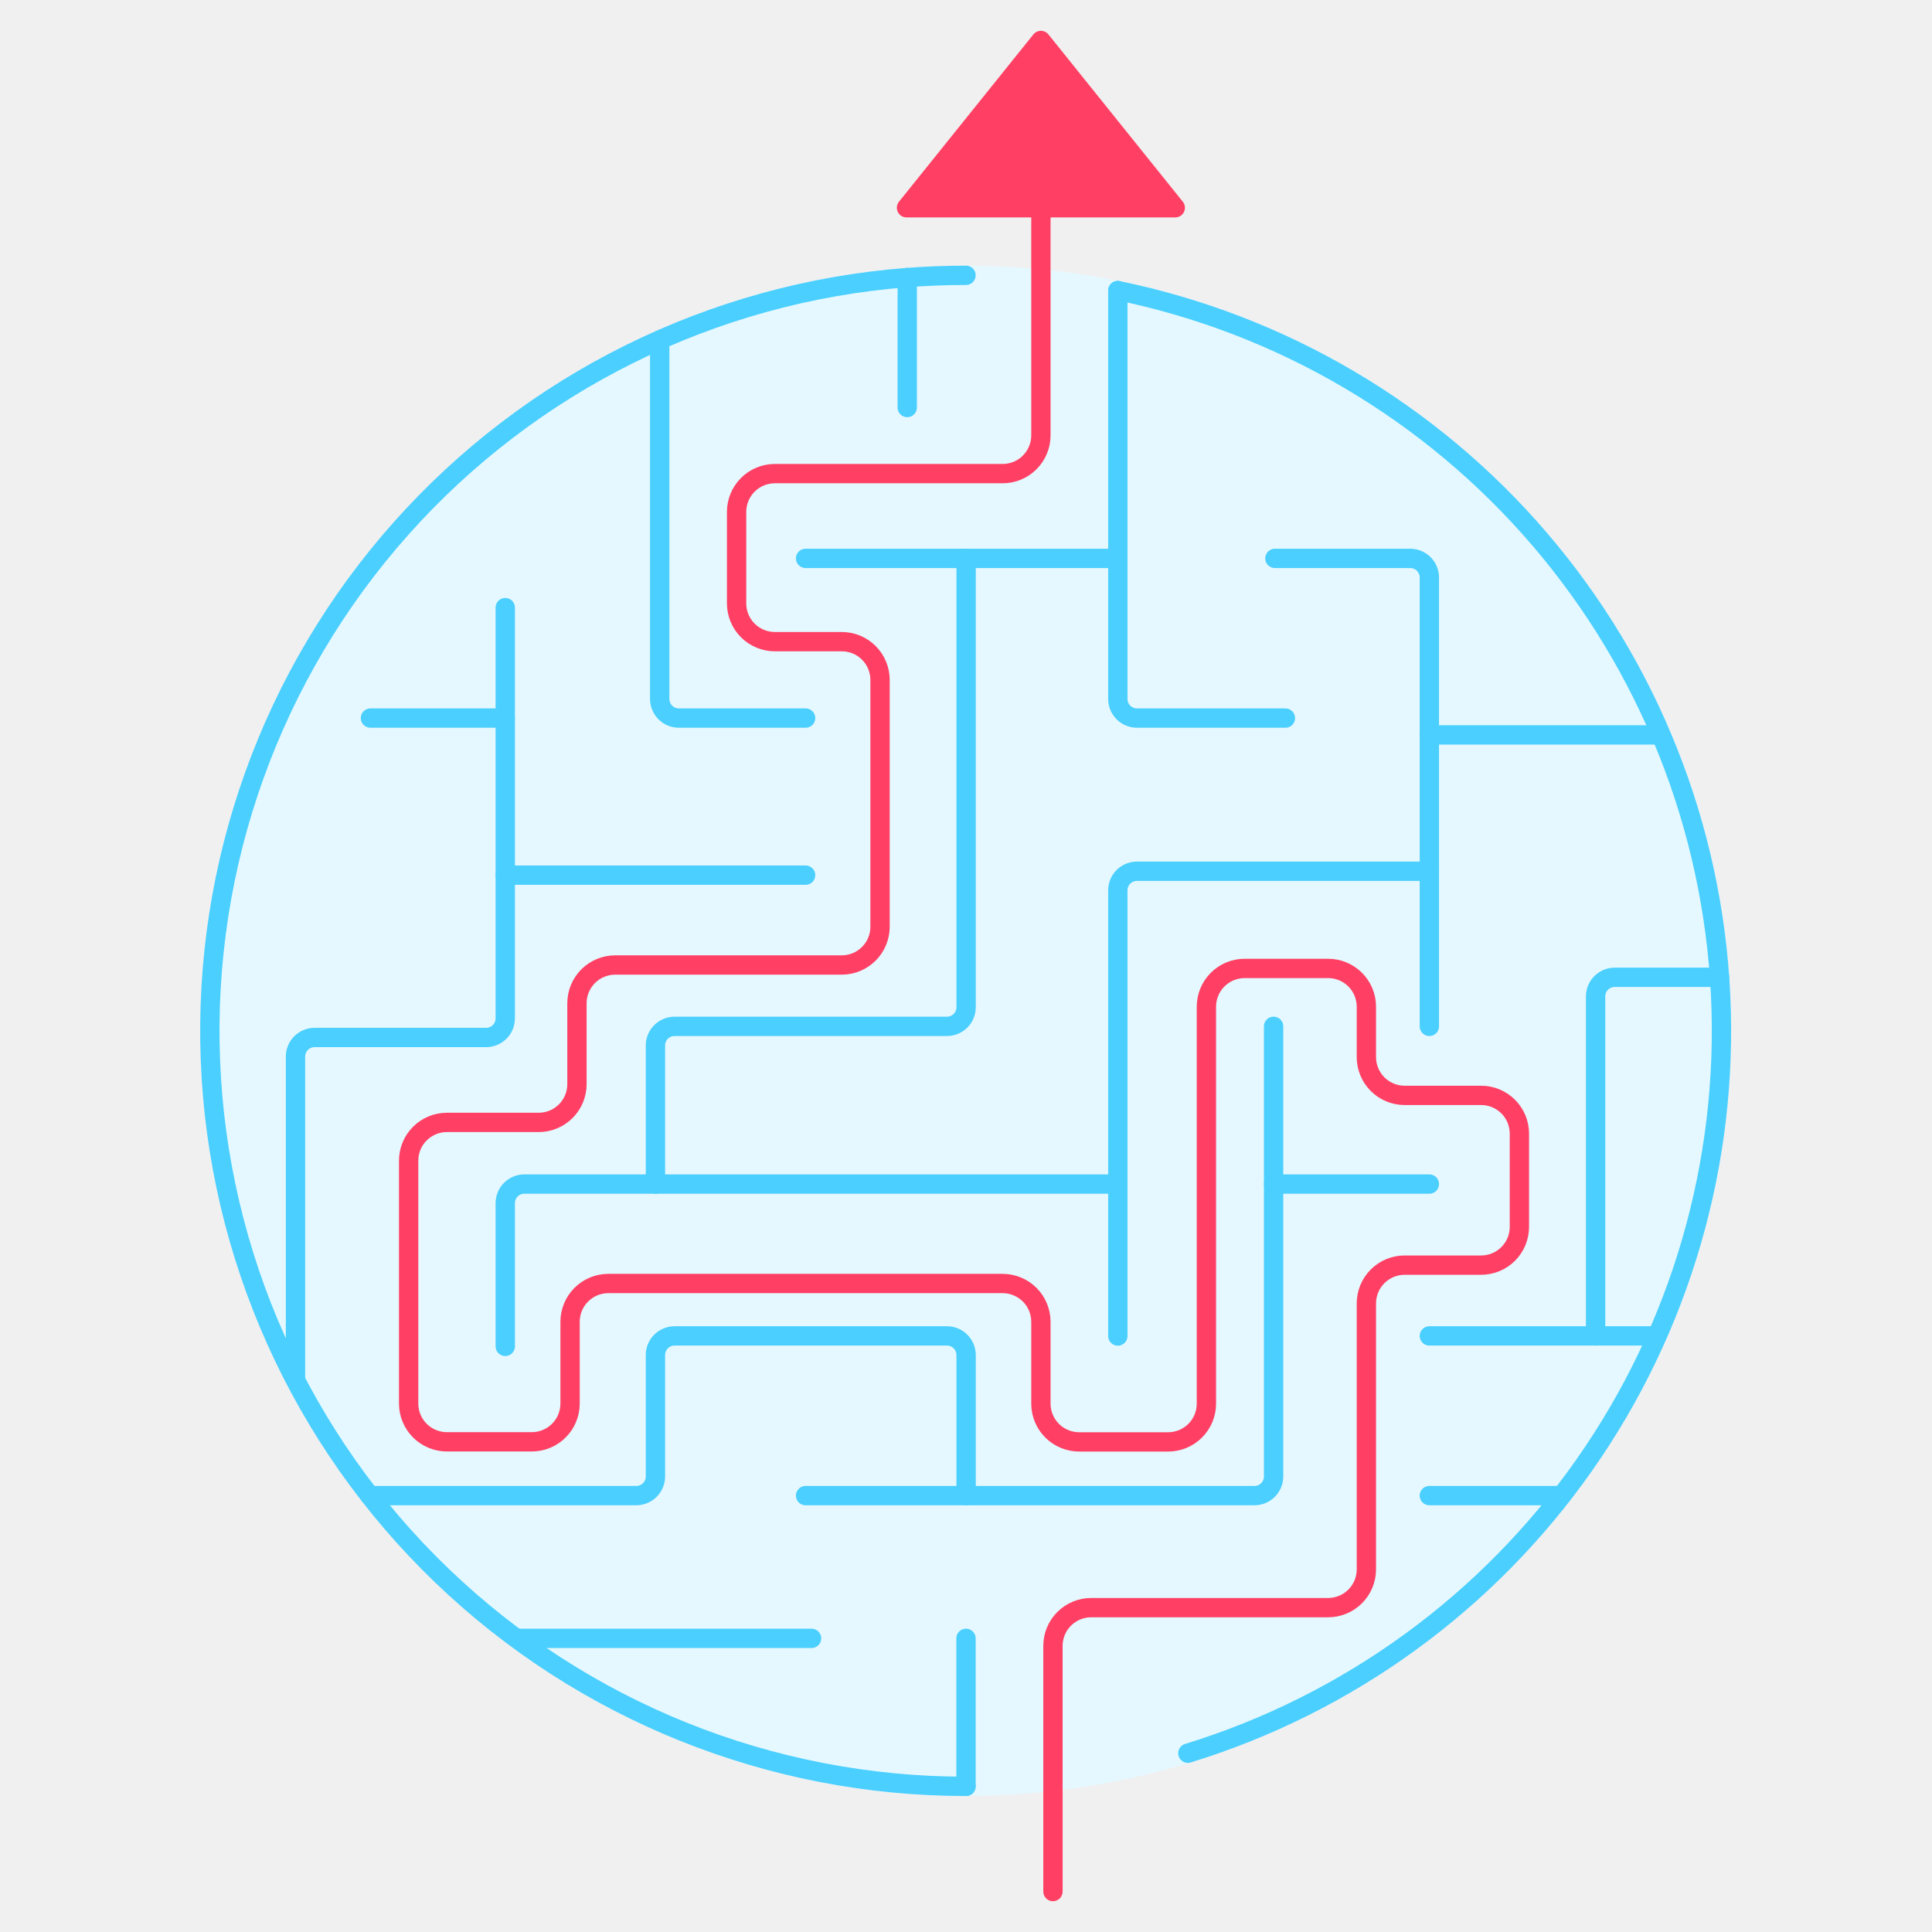
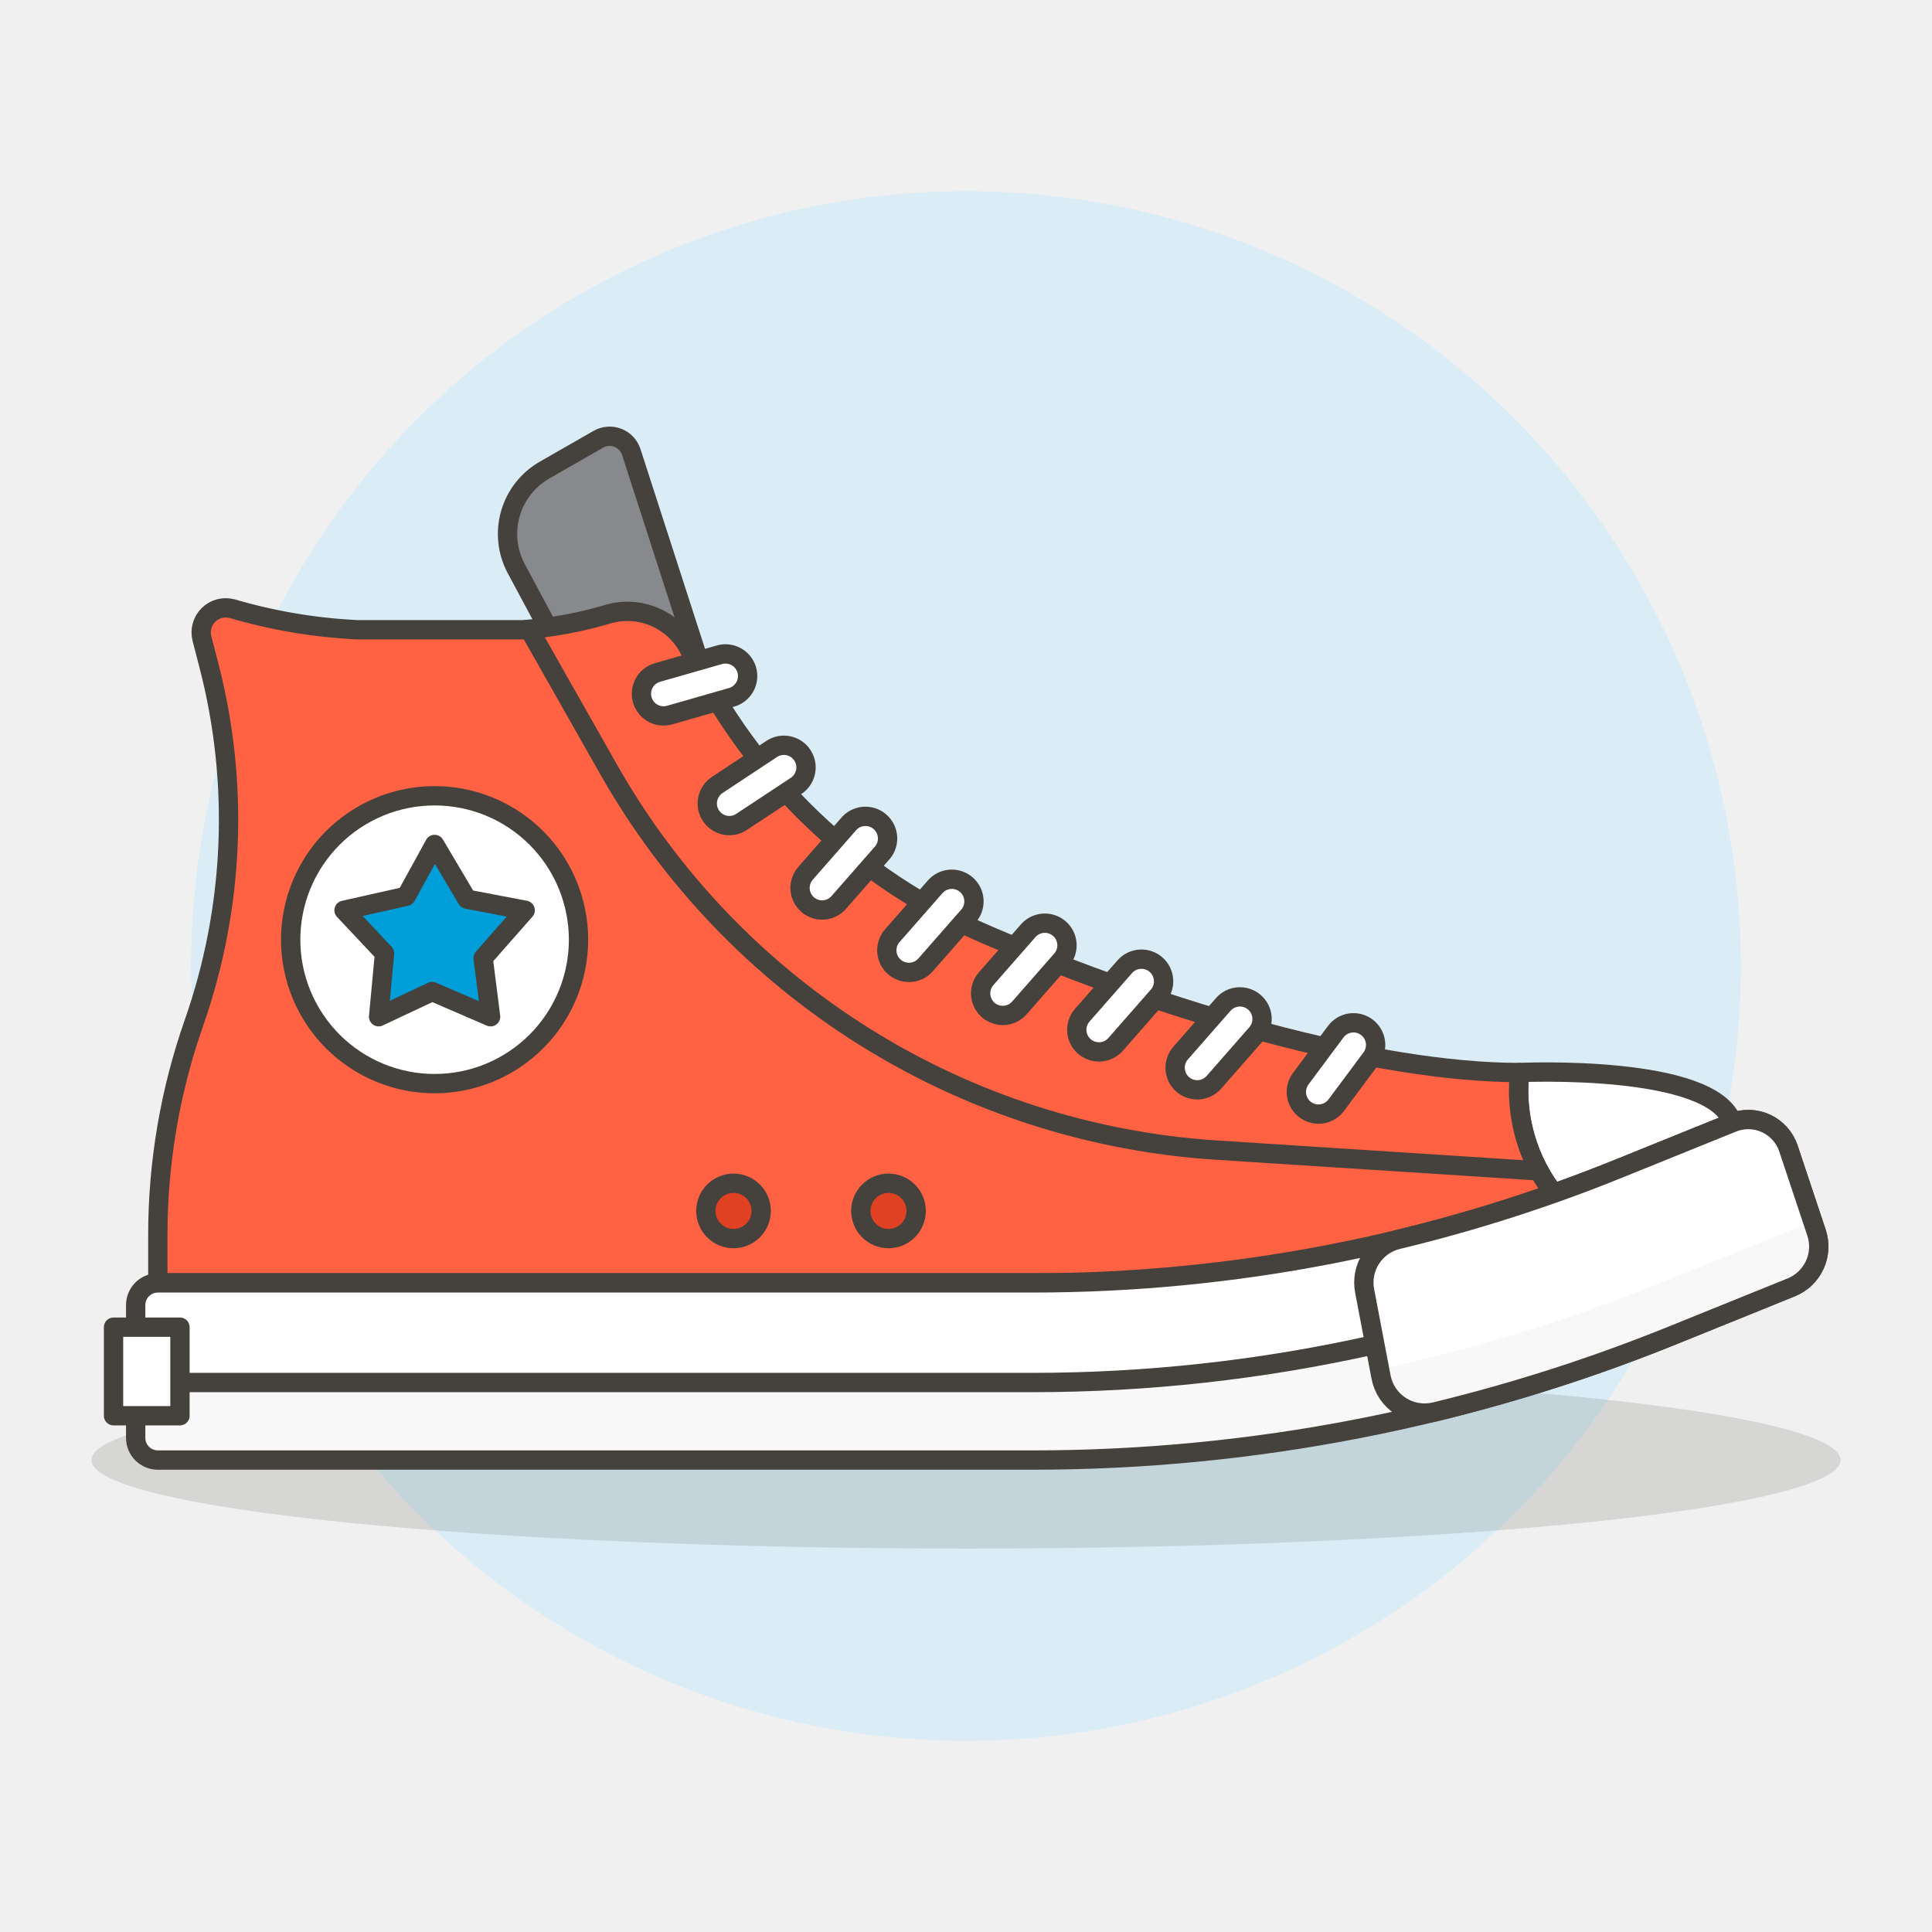
<svg xmlns="http://www.w3.org/2000/svg" width="500" height="500" viewBox="0 0 500 500" fill="none">
-   <path d="M250 464.777C359.352 464.777 448 376.129 448 266.777C448 157.424 359.352 68.777 250 68.777C140.648 68.777 52 157.424 52 266.777C52 376.129 140.648 464.777 250 464.777Z" fill="#E5F8FF" />
-   <path d="M208.489 226.493H130.759" stroke="#4ACFFF" stroke-width="5" stroke-linecap="round" stroke-linejoin="round" />
-   <path d="M170.731 88.017V180.889C170.731 182.201 171.252 183.461 172.181 184.389C173.109 185.317 174.367 185.839 175.681 185.839H208.489" stroke="#4ACFFF" stroke-width="5" stroke-linecap="round" stroke-linejoin="round" />
-   <path d="M130.759 157.253V263.549C130.759 264.862 130.238 266.121 129.31 267.049C128.381 267.978 127.122 268.499 125.809 268.499H81.423C80.11 268.499 78.851 269.02 77.923 269.949C76.994 270.877 76.473 272.136 76.473 273.449V356.891" stroke="#4ACFFF" stroke-width="5" stroke-linecap="round" stroke-linejoin="round" />
-   <path d="M289.293 75.202V180.89C289.293 182.202 289.814 183.461 290.743 184.39C291.671 185.318 292.93 185.84 294.243 185.84H332.665" stroke="#4ACFFF" stroke-width="5" stroke-linecap="round" stroke-linejoin="round" />
-   <path d="M329.947 144.511H364.968C366.281 144.511 367.54 145.033 368.468 145.961C369.397 146.889 369.918 148.149 369.918 149.461V265.618" stroke="#4ACFFF" stroke-width="5" stroke-linecap="round" stroke-linejoin="round" />
-   <path d="M289.293 144.511H208.489" stroke="#4ACFFF" stroke-width="5" stroke-linecap="round" stroke-linejoin="round" />
-   <path d="M250.029 144.511V260.668C250.029 261.981 249.508 263.24 248.579 264.168C247.651 265.097 246.392 265.618 245.079 265.618H174.576C173.264 265.618 172.005 266.14 171.076 267.068C170.148 267.996 169.626 269.255 169.626 270.568V306.431" stroke="#4ACFFF" stroke-width="5" stroke-linecap="round" stroke-linejoin="round" />
-   <path d="M130.759 348.441V311.38C130.759 310.068 131.28 308.809 132.209 307.88C133.137 306.952 134.396 306.43 135.709 306.43H289.293" stroke="#4ACFFF" stroke-width="5" stroke-linecap="round" stroke-linejoin="round" />
-   <path d="M369.919 225.474H294.243C292.93 225.474 291.671 225.995 290.743 226.923C289.814 227.852 289.293 229.11 289.293 230.424V345.759" stroke="#4ACFFF" stroke-width="5" stroke-linecap="round" stroke-linejoin="round" />
-   <path d="M95.871 387.061H164.676C165.989 387.061 167.248 386.539 168.176 385.611C169.105 384.683 169.626 383.424 169.626 382.111V350.683C169.626 349.371 170.148 348.111 171.076 347.183C172.004 346.255 173.264 345.733 174.576 345.733H245.079C246.392 345.733 247.651 346.255 248.579 347.183C249.508 348.111 250.029 349.371 250.029 350.683V387.061" stroke="#4ACFFF" stroke-width="5" stroke-linecap="round" stroke-linejoin="round" />
-   <path d="M329.605 265.619V382.112C329.605 383.425 329.084 384.683 328.156 385.612C327.227 386.54 325.968 387.062 324.655 387.062H208.489" stroke="#4ACFFF" stroke-width="5" stroke-linecap="round" stroke-linejoin="round" />
-   <path d="M329.605 306.436H369.918" stroke="#4ACFFF" stroke-width="5" stroke-linecap="round" stroke-linejoin="round" />
-   <path d="M369.919 345.733H428.804" stroke="#4ACFFF" stroke-width="5" stroke-linecap="round" stroke-linejoin="round" />
-   <path d="M250 424.008V462.301" stroke="#4ACFFF" stroke-width="5" stroke-linecap="round" stroke-linejoin="round" />
-   <path d="M210.028 424.008H133.773" stroke="#4ACFFF" stroke-width="5" stroke-linecap="round" stroke-linejoin="round" />
-   <path d="M412.939 345.734V257.876C412.939 256.563 413.46 255.304 414.389 254.376C415.317 253.447 416.576 252.926 417.889 252.926H445.03" stroke="#4ACFFF" stroke-width="5" stroke-linecap="round" stroke-linejoin="round" />
-   <path d="M369.919 190.195H428.977" stroke="#4ACFFF" stroke-width="5" stroke-linecap="round" stroke-linejoin="round" />
-   <path d="M234.794 71.83V105.465" stroke="#4ACFFF" stroke-width="5" stroke-linecap="round" stroke-linejoin="round" />
-   <path d="M250 462.301C199.431 462.345 150.812 442.795 114.351 407.756C77.889 372.718 56.421 324.915 54.453 274.385C52.486 223.855 70.171 174.528 103.797 136.759C137.424 98.991 184.375 75.719 234.793 71.831C239.812 71.445 244.881 71.251 250 71.251" stroke="#4ACFFF" stroke-width="5" stroke-linecap="round" stroke-linejoin="round" />
-   <path d="M289.293 75.202C331.838 83.943 370.262 106.598 398.508 139.592C426.754 172.587 443.213 214.045 445.29 257.429C447.368 300.813 434.945 343.653 409.982 379.196C385.019 414.739 348.935 440.962 307.42 453.729" stroke="#4ACFFF" stroke-width="5" stroke-linecap="round" stroke-linejoin="round" />
-   <path d="M130.759 185.839H95.871" stroke="#4ACFFF" stroke-width="5" stroke-linecap="round" stroke-linejoin="round" />
-   <path d="M369.919 387.062H404.113" stroke="#4ACFFF" stroke-width="5" stroke-linecap="round" stroke-linejoin="round" />
-   <path d="M269.384 53.768V112.673C269.384 115.299 268.341 117.817 266.484 119.673C264.628 121.53 262.11 122.573 259.484 122.573H200.53C197.904 122.573 195.386 123.616 193.529 125.473C191.673 127.329 190.63 129.847 190.63 132.473V156.159C190.63 157.459 190.886 158.746 191.383 159.947C191.881 161.148 192.61 162.24 193.529 163.159C194.449 164.078 195.54 164.807 196.741 165.305C197.942 165.802 199.229 166.059 200.53 166.059H217.855C220.48 166.059 222.998 167.102 224.855 168.959C226.712 170.815 227.755 173.333 227.755 175.959V239.839C227.755 242.464 226.712 244.982 224.855 246.839C222.998 248.696 220.48 249.739 217.855 249.739H159.217C156.591 249.739 154.073 250.782 152.217 252.638C150.36 254.495 149.317 257.013 149.317 259.639V280.577C149.317 283.203 148.274 285.721 146.417 287.577C144.561 289.434 142.042 290.477 139.417 290.477H115.657C113.031 290.477 110.513 291.52 108.657 293.377C106.8 295.233 105.757 297.751 105.757 300.377V363.242C105.757 365.868 106.8 368.386 108.657 370.242C110.513 372.099 113.031 373.142 115.657 373.142H137.635C140.26 373.142 142.778 372.099 144.635 370.242C146.492 368.386 147.535 365.868 147.535 363.242V342.071C147.535 339.445 148.578 336.927 150.435 335.071C152.291 333.214 154.809 332.171 157.435 332.171H259.484C262.11 332.171 264.628 333.214 266.484 335.071C268.341 336.927 269.384 339.445 269.384 342.071V363.262C269.384 365.887 270.427 368.405 272.284 370.262C274.14 372.119 276.659 373.162 279.284 373.162H302.317C304.942 373.162 307.46 372.119 309.317 370.262C311.174 368.405 312.217 365.887 312.217 363.262V260.53C312.217 257.904 313.259 255.386 315.116 253.529C316.972 251.673 319.491 250.63 322.117 250.63H343.718C346.344 250.63 348.862 251.673 350.719 253.529C352.575 255.386 353.618 257.904 353.618 260.53V273.583C353.618 276.208 354.661 278.726 356.518 280.583C358.374 282.44 360.893 283.483 363.518 283.483H383.318C385.944 283.483 388.462 284.526 390.319 286.382C392.175 288.239 393.218 290.757 393.218 293.383V317.514C393.218 318.814 392.962 320.101 392.464 321.302C391.967 322.504 391.238 323.595 390.319 324.514C389.399 325.433 388.308 326.163 387.107 326.66C385.906 327.158 384.618 327.414 383.318 327.414H363.518C360.893 327.414 358.374 328.457 356.518 330.314C354.661 332.17 353.618 334.688 353.618 337.314V406.154C353.618 408.779 352.575 411.297 350.719 413.154C348.862 415.011 346.344 416.054 343.718 416.054H282.403C279.777 416.054 277.259 417.097 275.402 418.953C273.546 420.81 272.503 423.328 272.503 425.954V489.526" stroke="#FF4064" stroke-width="5" stroke-linecap="round" stroke-linejoin="round" />
-   <path d="M304.158 53.768L269.384 10.475L234.605 53.768H304.158Z" fill="#FF4064" stroke="#FF4064" stroke-width="5" stroke-linecap="round" stroke-linejoin="round" />
+   <path d="M52 250C52 302.513 72.861 352.875 109.993 390.007C147.125 427.139 197.487 448 250 448C302.513 448 352.875 427.139 390.007 390.007C427.139 352.875 448 302.513 448 250C448 197.487 427.139 147.125 390.007 109.993C352.875 72.861 302.513 52 250 52C197.487 52 147.125 72.861 109.993 109.993C72.861 147.125 52 197.487 52 250Z" fill="#DAEDF7" stroke="#DAEDF7" stroke-width="5" />
+   <path d="M52 250C52 302.513 72.861 352.875 109.993 390.007C147.125 427.139 197.487 448 250 448C302.513 448 352.875 427.139 390.007 390.007C427.139 352.875 448 302.513 448 250C448 197.487 427.139 147.125 390.007 109.993C352.875 72.861 302.513 52 250 52C197.487 52 147.125 72.861 109.993 109.993C72.861 147.125 52 197.487 52 250Z" fill="#DAEDF7" stroke="#DAEDF7" stroke-width="5" />
+   <path d="M182.428 175.948L163.375 116.983C163.106 116.149 162.654 115.385 162.051 114.748C161.449 114.11 160.712 113.616 159.894 113.3C159.076 112.984 158.198 112.855 157.324 112.921C156.45 112.988 155.601 113.25 154.841 113.687L140.922 121.661C136.622 124.127 133.453 128.171 132.088 132.936C130.722 137.701 131.269 142.81 133.611 147.178L145.436 169.231L182.428 175.948Z" fill="#87898C" />
+   <path d="M157.687 147.381C160.619 146.591 163.704 146.558 166.652 147.286C169.601 148.014 172.315 149.48 174.542 151.544L182.428 175.948L145.436 169.231L135.912 151.495C143.294 150.887 150.592 149.509 157.687 147.381Z" fill="#87898C" />
+   <path d="M182.428 175.948L163.375 116.983C163.106 116.149 162.654 115.385 162.051 114.748C161.449 114.11 160.712 113.616 159.894 113.3C159.076 112.984 158.198 112.855 157.324 112.921C156.45 112.988 155.601 113.25 154.841 113.687L140.922 121.661C136.622 124.127 133.453 128.171 132.088 132.936C130.722 137.701 131.269 142.81 133.611 147.178L145.436 169.231L182.428 175.948Z" stroke="#45413C" stroke-width="5" stroke-linecap="round" stroke-linejoin="round" />
+   <path opacity="0.15" d="M23.656 377.854C23.656 380.863 29.511 383.843 40.886 386.624C52.261 389.405 68.933 391.931 89.951 394.059C110.969 396.188 135.921 397.876 163.382 399.027C190.843 400.179 220.276 400.772 250 400.772C279.724 400.772 309.157 400.179 336.618 399.027C364.079 397.876 389.031 396.188 410.049 394.059C431.067 391.931 447.739 389.405 459.114 386.624C470.489 383.843 476.344 380.863 476.344 377.854C476.344 374.844 470.489 371.864 459.114 369.083C447.739 366.302 431.067 363.776 410.049 361.648C389.031 359.52 364.079 357.831 336.618 356.68C309.157 355.528 279.724 354.935 250 354.935C220.276 354.935 190.843 355.528 163.382 356.68C135.921 357.831 110.969 359.52 89.951 361.648C68.933 363.776 52.261 366.302 40.886 369.083C29.511 371.864 23.656 374.844 23.656 377.854Z" fill="#45413C" />
+   <path d="M448.342 290.546C443.357 275.245 393.258 277.572 393.258 277.572C392.601 283.789 393.283 290.074 395.26 296.005C397.237 301.936 400.462 307.375 404.717 311.954L448.342 290.546Z" fill="white" stroke="#45413C" stroke-width="5" stroke-linecap="round" stroke-linejoin="round" />
+   <path d="M52.267 165.266C51.987 164.187 51.995 163.054 52.291 161.98C52.587 160.905 53.159 159.927 53.952 159.143C54.744 158.36 55.729 157.798 56.807 157.515C57.885 157.232 59.018 157.237 60.093 157.529C70.614 160.616 81.465 162.444 92.417 162.974H135.398C142.952 162.423 150.422 161.038 157.673 158.846C161.723 157.751 166.028 158.107 169.843 159.852C173.659 161.598 176.743 164.623 178.562 168.404C194.527 201.416 221.874 227.554 255.574 242.011C301.881 261.88 355.871 277.572 393.258 277.572C392.601 283.789 393.283 290.074 395.26 296.005C397.237 301.936 400.462 307.375 404.717 311.954V332.012H40.848V319.567C40.85 300.854 44.021 282.276 50.228 264.622C60.636 234.871 61.97 202.697 54.059 172.186L52.267 165.266Z" fill="#FF6242" />
+   <path d="M169.142 169.102C160.457 171.733 151.507 173.393 142.456 174.052H91.006C78.095 173.442 65.301 171.307 52.891 167.691L52.267 165.271C51.987 164.192 51.995 163.059 52.291 161.984C52.587 160.91 53.159 159.932 53.952 159.148C54.744 158.365 55.729 157.803 56.807 157.52C57.885 157.237 59.018 157.242 60.093 157.534C70.614 160.621 81.465 162.449 92.417 162.979H135.398C142.952 162.427 150.422 161.043 157.673 158.851C161.723 157.755 166.028 158.111 169.843 159.857C173.659 161.603 176.743 164.628 178.562 168.409C178.631 168.553 178.72 168.681 178.789 168.825C175.594 168.183 172.295 168.278 169.142 169.102Z" fill="#FF6242" />
+   <path d="M52.267 165.266C51.987 164.187 51.995 163.054 52.291 161.98C52.587 160.905 53.159 159.927 53.952 159.143C54.744 158.36 55.729 157.798 56.807 157.515C57.885 157.232 59.018 157.237 60.093 157.529C70.614 160.616 81.465 162.444 92.417 162.974H135.398C142.952 162.423 150.422 161.038 157.673 158.846C161.723 157.751 166.028 158.107 169.843 159.852C173.659 161.598 176.743 164.623 178.562 168.404C194.527 201.416 221.874 227.554 255.574 242.011C301.881 261.88 355.871 277.572 393.258 277.572C392.601 283.789 393.283 290.074 395.26 296.005C397.237 301.936 400.462 307.375 404.717 311.954V332.012H40.848V319.567C40.85 300.854 44.021 282.276 50.228 264.622C60.636 234.871 61.97 202.697 54.059 172.186L52.267 165.266Z" stroke="#45413C" stroke-width="5" stroke-linecap="round" stroke-linejoin="round" />
+   <path d="M267.191 332.012C319.175 332.007 370.67 321.977 418.854 302.47L448.341 290.536C449.729 289.973 451.218 289.701 452.715 289.737C454.212 289.773 455.686 290.115 457.046 290.742C458.406 291.37 459.622 292.27 460.621 293.386C461.619 294.503 462.378 295.812 462.85 297.233L470.112 319.013C471.026 321.758 470.86 324.749 469.648 327.377C468.436 330.005 466.269 332.073 463.587 333.16L432.818 345.614C380.196 366.913 323.96 377.863 267.191 377.863H40.848C39.327 377.863 37.869 377.26 36.794 376.185C35.719 375.11 35.115 373.652 35.115 372.131V337.739C35.115 336.986 35.264 336.241 35.552 335.546C35.84 334.851 36.262 334.219 36.795 333.687C37.327 333.155 37.959 332.734 38.654 332.446C39.35 332.159 40.095 332.011 40.848 332.012H267.191Z" fill="white" />
+   <path d="M267.191 357.796C306.968 357.796 346.528 351.925 384.59 340.372L394.901 358.974C353.486 371.491 310.456 377.852 267.191 377.853H40.848C39.327 377.853 37.869 377.25 36.794 376.175C35.719 375.1 35.115 373.642 35.115 372.121V357.796H267.191Z" fill="#F8F8F8" />
+   <path d="M267.191 332.012C319.175 332.007 370.67 321.977 418.854 302.47L448.341 290.536C449.729 289.973 451.218 289.701 452.715 289.737C454.212 289.773 455.686 290.115 457.046 290.742C458.406 291.37 459.622 292.27 460.621 293.386C461.619 294.503 462.378 295.812 462.85 297.233L470.112 319.013C471.026 321.758 470.86 324.749 469.648 327.377C468.436 330.005 466.269 332.073 463.587 333.16L432.818 345.614C380.196 366.913 323.96 377.863 267.191 377.863H40.848C39.327 377.863 37.869 377.26 36.794 376.185C35.719 375.11 35.115 373.652 35.115 372.131V337.739C35.115 336.986 35.264 336.241 35.552 335.546C35.84 334.851 36.262 334.219 36.795 333.687C37.327 333.155 37.959 332.734 38.654 332.446C39.35 332.159 40.095 332.011 40.848 332.012H267.191Z" stroke="#45413C" stroke-width="5" stroke-linecap="round" stroke-linejoin="round" />
+   <path d="M353.168 334.081C352.61 331.186 353.191 328.188 354.789 325.711C356.387 323.235 358.879 321.47 361.746 320.785C381.21 316.103 400.298 309.981 418.854 302.47L448.342 290.536C449.73 289.973 451.218 289.701 452.715 289.737C454.212 289.773 455.686 290.115 457.046 290.742C458.406 291.37 459.622 292.27 460.621 293.386C461.619 294.503 462.378 295.812 462.85 297.233L470.112 319.013C471.026 321.758 470.86 324.749 469.648 327.377C468.436 330.005 466.269 332.073 463.588 333.16L432.818 345.614C412.856 353.693 392.33 360.3 371.404 365.384C369.892 365.753 368.322 365.81 366.788 365.553C365.254 365.296 363.788 364.73 362.48 363.888C361.171 363.047 360.048 361.949 359.177 360.66C358.306 359.371 357.707 357.918 357.415 356.39L353.168 334.081Z" fill="white" />
+   <path d="M429.878 331.972L469.127 316.087L470.117 319.018C471.029 321.763 470.862 324.753 469.649 327.38C468.436 330.007 466.269 332.074 463.588 333.16L432.818 345.614C412.856 353.693 392.33 360.3 371.404 365.384C369.893 365.751 368.323 365.808 366.789 365.55C365.256 365.292 363.79 364.726 362.482 363.885C361.174 363.044 360.051 361.946 359.18 360.657C358.309 359.369 357.708 357.917 357.415 356.39L357.029 354.356C381.912 349.008 406.286 341.519 429.878 331.972Z" fill="#F8F8F8" />
+   <path d="M353.168 334.081C352.61 331.186 353.191 328.188 354.789 325.711C356.387 323.235 358.879 321.47 361.746 320.785C381.21 316.103 400.298 309.981 418.854 302.47L448.342 290.536C449.73 289.973 451.218 289.701 452.715 289.737C454.212 289.773 455.686 290.115 457.046 290.742C458.406 291.37 459.622 292.27 460.621 293.386C461.619 294.503 462.378 295.812 462.85 297.233L470.112 319.013C471.026 321.758 470.86 324.749 469.648 327.377C468.436 330.005 466.269 332.073 463.588 333.16L432.818 345.614C412.856 353.693 392.33 360.3 371.404 365.384C369.892 365.753 368.322 365.81 366.788 365.553C365.254 365.296 363.788 364.73 362.48 363.888C361.171 363.047 360.048 361.949 359.177 360.66C358.306 359.371 357.707 357.918 357.415 356.39L353.168 334.081Z" stroke="#45413C" stroke-width="5" stroke-linecap="round" stroke-linejoin="round" />
+   <path d="M398.327 303.024L314.766 297.644C282.429 295.561 251.119 285.461 223.661 268.254C196.203 251.048 173.46 227.276 157.485 199.084L136.987 162.915" stroke="#45413C" stroke-width="5" stroke-linecap="round" stroke-linejoin="round" />
+   <path d="M339.882 288.174C340.975 288.434 342.12 288.368 343.175 287.984C344.231 287.601 345.151 286.917 345.822 286.016L354.881 273.854C355.788 272.634 356.175 271.104 355.954 269.6C355.734 268.096 354.925 266.74 353.705 265.833C352.485 264.925 350.955 264.539 349.451 264.759C347.946 264.98 346.591 265.789 345.684 267.008L336.625 279.175C335.719 280.394 335.334 281.922 335.554 283.425C335.774 284.928 336.581 286.281 337.798 287.189C338.42 287.654 339.129 287.989 339.882 288.174Z" fill="white" stroke="#45413C" stroke-width="5" stroke-linecap="round" stroke-linejoin="round" />
+   <path d="M309.84 282.056C310.657 282.056 311.464 281.881 312.207 281.544C312.951 281.207 313.614 280.715 314.152 280.101L325.146 267.563C325.655 266.999 326.046 266.339 326.298 265.623C326.55 264.906 326.656 264.147 326.612 263.388C326.568 262.63 326.373 261.888 326.04 261.206C325.706 260.524 325.24 259.914 324.669 259.414C324.098 258.913 323.434 258.531 322.714 258.289C321.994 258.047 321.233 257.951 320.475 258.006C319.718 258.061 318.979 258.266 318.301 258.609C317.623 258.952 317.021 259.426 316.528 260.004L305.534 272.547C304.809 273.375 304.337 274.395 304.176 275.484C304.014 276.573 304.17 277.686 304.624 278.689C305.079 279.692 305.812 280.543 306.737 281.14C307.662 281.737 308.739 282.055 309.84 282.056Z" fill="white" stroke="#45413C" stroke-width="5" stroke-linecap="round" stroke-linejoin="round" />
+   <path d="M284.417 272.235C285.233 272.236 286.039 272.063 286.782 271.727C287.525 271.39 288.187 270.899 288.724 270.285L299.718 257.747C300.214 257.18 300.594 256.521 300.835 255.807C301.077 255.094 301.176 254.339 301.126 253.588C301.076 252.836 300.879 252.101 300.545 251.426C300.211 250.75 299.748 250.147 299.181 249.651C298.614 249.155 297.955 248.775 297.241 248.533C296.528 248.292 295.773 248.193 295.022 248.243C294.27 248.293 293.535 248.49 292.86 248.824C292.184 249.158 291.581 249.621 291.085 250.188L280.091 262.726C279.363 263.554 278.89 264.575 278.727 265.665C278.565 266.755 278.721 267.869 279.176 268.873C279.631 269.877 280.366 270.728 281.294 271.325C282.221 271.921 283.3 272.237 284.402 272.235H284.417Z" fill="white" stroke="#45413C" stroke-width="5" stroke-linecap="round" stroke-linejoin="round" />
+   <path d="M259.514 262.801C260.33 262.801 261.136 262.626 261.879 262.289C262.622 261.952 263.284 261.46 263.82 260.845L274.819 248.307C275.772 247.158 276.238 245.682 276.12 244.194C276.001 242.706 275.307 241.323 274.184 240.339C273.062 239.355 271.599 238.848 270.109 238.925C268.618 239.002 267.216 239.658 266.201 240.753L255.202 253.292C254.477 254.12 254.005 255.14 253.844 256.23C253.683 257.319 253.839 258.432 254.294 259.436C254.749 260.439 255.483 261.29 256.409 261.886C257.334 262.483 258.412 262.801 259.514 262.801Z" fill="white" stroke="#45413C" stroke-width="5" stroke-linecap="round" stroke-linejoin="round" />
+   <path d="M235.229 251.663C236.045 251.664 236.852 251.49 237.596 251.154C238.339 250.817 239.002 250.326 239.541 249.713L250.535 237.174C251.055 236.613 251.458 235.952 251.719 235.232C251.98 234.511 252.094 233.746 252.054 232.981C252.015 232.216 251.822 231.467 251.488 230.777C251.154 230.088 250.684 229.473 250.108 228.968C249.532 228.463 248.861 228.079 248.134 227.838C247.406 227.596 246.638 227.504 245.875 227.565C245.111 227.625 244.367 227.839 243.687 228.192C243.008 228.545 242.406 229.031 241.917 229.621L230.923 242.159C230.197 242.987 229.725 244.006 229.563 245.095C229.401 246.184 229.557 247.297 230.011 248.3C230.466 249.303 231.2 250.153 232.125 250.75C233.05 251.346 234.128 251.663 235.229 251.663Z" fill="white" stroke="#45413C" stroke-width="5" stroke-linecap="round" stroke-linejoin="round" />
+   <path d="M212.776 235.521C213.594 235.518 214.401 235.339 215.144 234.998C215.886 234.656 216.548 234.16 217.082 233.541L228.076 221.003C228.621 220.445 229.046 219.783 229.326 219.055C229.605 218.328 229.734 217.551 229.703 216.772C229.672 215.993 229.483 215.229 229.147 214.526C228.811 213.823 228.335 213.196 227.748 212.683C227.161 212.17 226.476 211.782 225.734 211.543C224.993 211.304 224.21 211.218 223.434 211.292C222.658 211.365 221.905 211.596 221.222 211.971C220.538 212.345 219.938 212.855 219.458 213.469L208.465 226.012C207.739 226.841 207.267 227.861 207.106 228.951C206.945 230.04 207.101 231.153 207.556 232.156C208.011 233.159 208.745 234.01 209.671 234.607C210.596 235.204 211.675 235.521 212.776 235.521Z" fill="white" stroke="#45413C" stroke-width="5" stroke-linecap="round" stroke-linejoin="round" />
+   <path d="M187.234 213.469C188.021 213.684 188.846 213.728 189.652 213.598C190.458 213.468 191.226 213.168 191.907 212.717L205.821 203.52C206.484 203.121 207.059 202.593 207.512 201.966C207.965 201.34 208.286 200.628 208.457 199.874C208.628 199.12 208.644 198.34 208.506 197.579C208.367 196.819 208.076 196.094 207.65 195.449C207.224 194.804 206.672 194.252 206.027 193.826C205.382 193.399 204.658 193.108 203.897 192.969C203.137 192.83 202.356 192.846 201.602 193.017C200.848 193.187 200.137 193.508 199.51 193.961L185.6 203.158C184.683 203.767 183.961 204.627 183.519 205.635C183.077 206.643 182.934 207.757 183.108 208.844C183.282 209.931 183.765 210.945 184.499 211.765C185.233 212.585 186.188 213.177 187.249 213.469H187.234Z" fill="white" stroke="#45413C" stroke-width="5" stroke-linecap="round" stroke-linejoin="round" />
+   <path d="M168.622 184.373C169.309 184.813 170.082 185.103 170.889 185.221C171.697 185.34 172.52 185.285 173.305 185.061L189.338 180.467C190.061 180.26 190.736 179.912 191.325 179.444C191.914 178.976 192.405 178.396 192.769 177.738C193.134 177.08 193.366 176.356 193.451 175.609C193.536 174.862 193.473 174.105 193.266 173.381C193.058 172.658 192.71 171.983 192.242 171.394C191.774 170.805 191.194 170.315 190.536 169.95C189.878 169.585 189.155 169.354 188.407 169.269C187.66 169.183 186.903 169.246 186.18 169.454L170.147 174.042C169.087 174.346 168.138 174.948 167.412 175.777C166.686 176.605 166.215 177.626 166.054 178.716C165.893 179.806 166.05 180.919 166.505 181.923C166.961 182.926 167.696 183.777 168.622 184.373Z" fill="white" stroke="#45413C" stroke-width="5" stroke-linecap="round" stroke-linejoin="round" />
+   <path d="M35.115 357.796H267.191C296.854 357.795 326.427 354.53 355.376 348.06" stroke="#45413C" stroke-width="5" stroke-linecap="round" stroke-linejoin="round" />
+   <path d="M29.384 343.471H46.575V366.389H29.384V343.471Z" fill="white" stroke="#45413C" stroke-width="5" stroke-linecap="round" stroke-linejoin="round" />
+   <path d="M75.225 243.194C75.225 253.073 79.15 262.547 86.135 269.533C93.121 276.518 102.595 280.443 112.474 280.443C122.353 280.443 131.827 276.518 138.813 269.533C145.798 262.547 149.723 253.073 149.723 243.194C149.723 233.315 145.798 223.84 138.813 216.855C131.827 209.869 122.353 205.945 112.474 205.945C102.595 205.945 93.121 209.869 86.135 216.855C79.15 223.84 75.225 233.315 75.225 243.194Z" fill="white" stroke="#45413C" stroke-width="5" stroke-linecap="round" stroke-linejoin="round" />
+   <path d="M222.78 313.385C222.78 315.284 223.535 317.106 224.878 318.45C226.221 319.793 228.043 320.547 229.943 320.547C231.842 320.547 233.664 319.793 235.007 318.45C236.351 317.106 237.105 315.284 237.105 313.385C237.105 311.485 236.351 309.663 235.007 308.32C233.664 306.977 231.842 306.222 229.943 306.222C228.043 306.222 226.221 306.977 224.878 308.32C223.535 309.663 222.78 311.485 222.78 313.385Z" fill="#E04122" stroke="#45413C" stroke-width="5" stroke-linecap="round" stroke-linejoin="round" />
+   <path d="M182.67 313.385C182.67 315.284 183.425 317.106 184.768 318.45C186.111 319.793 187.933 320.547 189.833 320.547C191.732 320.547 193.554 319.793 194.898 318.45C196.241 317.106 196.995 315.284 196.995 313.385C196.995 311.485 196.241 309.663 194.898 308.32C193.554 306.977 191.732 306.222 189.833 306.222C187.933 306.222 186.111 306.977 184.768 308.32C183.425 309.663 182.67 311.485 182.67 313.385Z" fill="#E04122" stroke="#45413C" stroke-width="5" stroke-linecap="round" stroke-linejoin="round" />
+   <path d="M135.917 235.576L120.874 232.71L112.474 218.543L105.104 231.967L89.036 235.576L99.52 246.733L97.986 263.132L111.841 256.608L126.963 263.132L125.037 247.941L135.917 235.576Z" fill="#009FD9" stroke="#45413C" stroke-width="5" stroke-linecap="round" stroke-linejoin="round" />
</svg>
